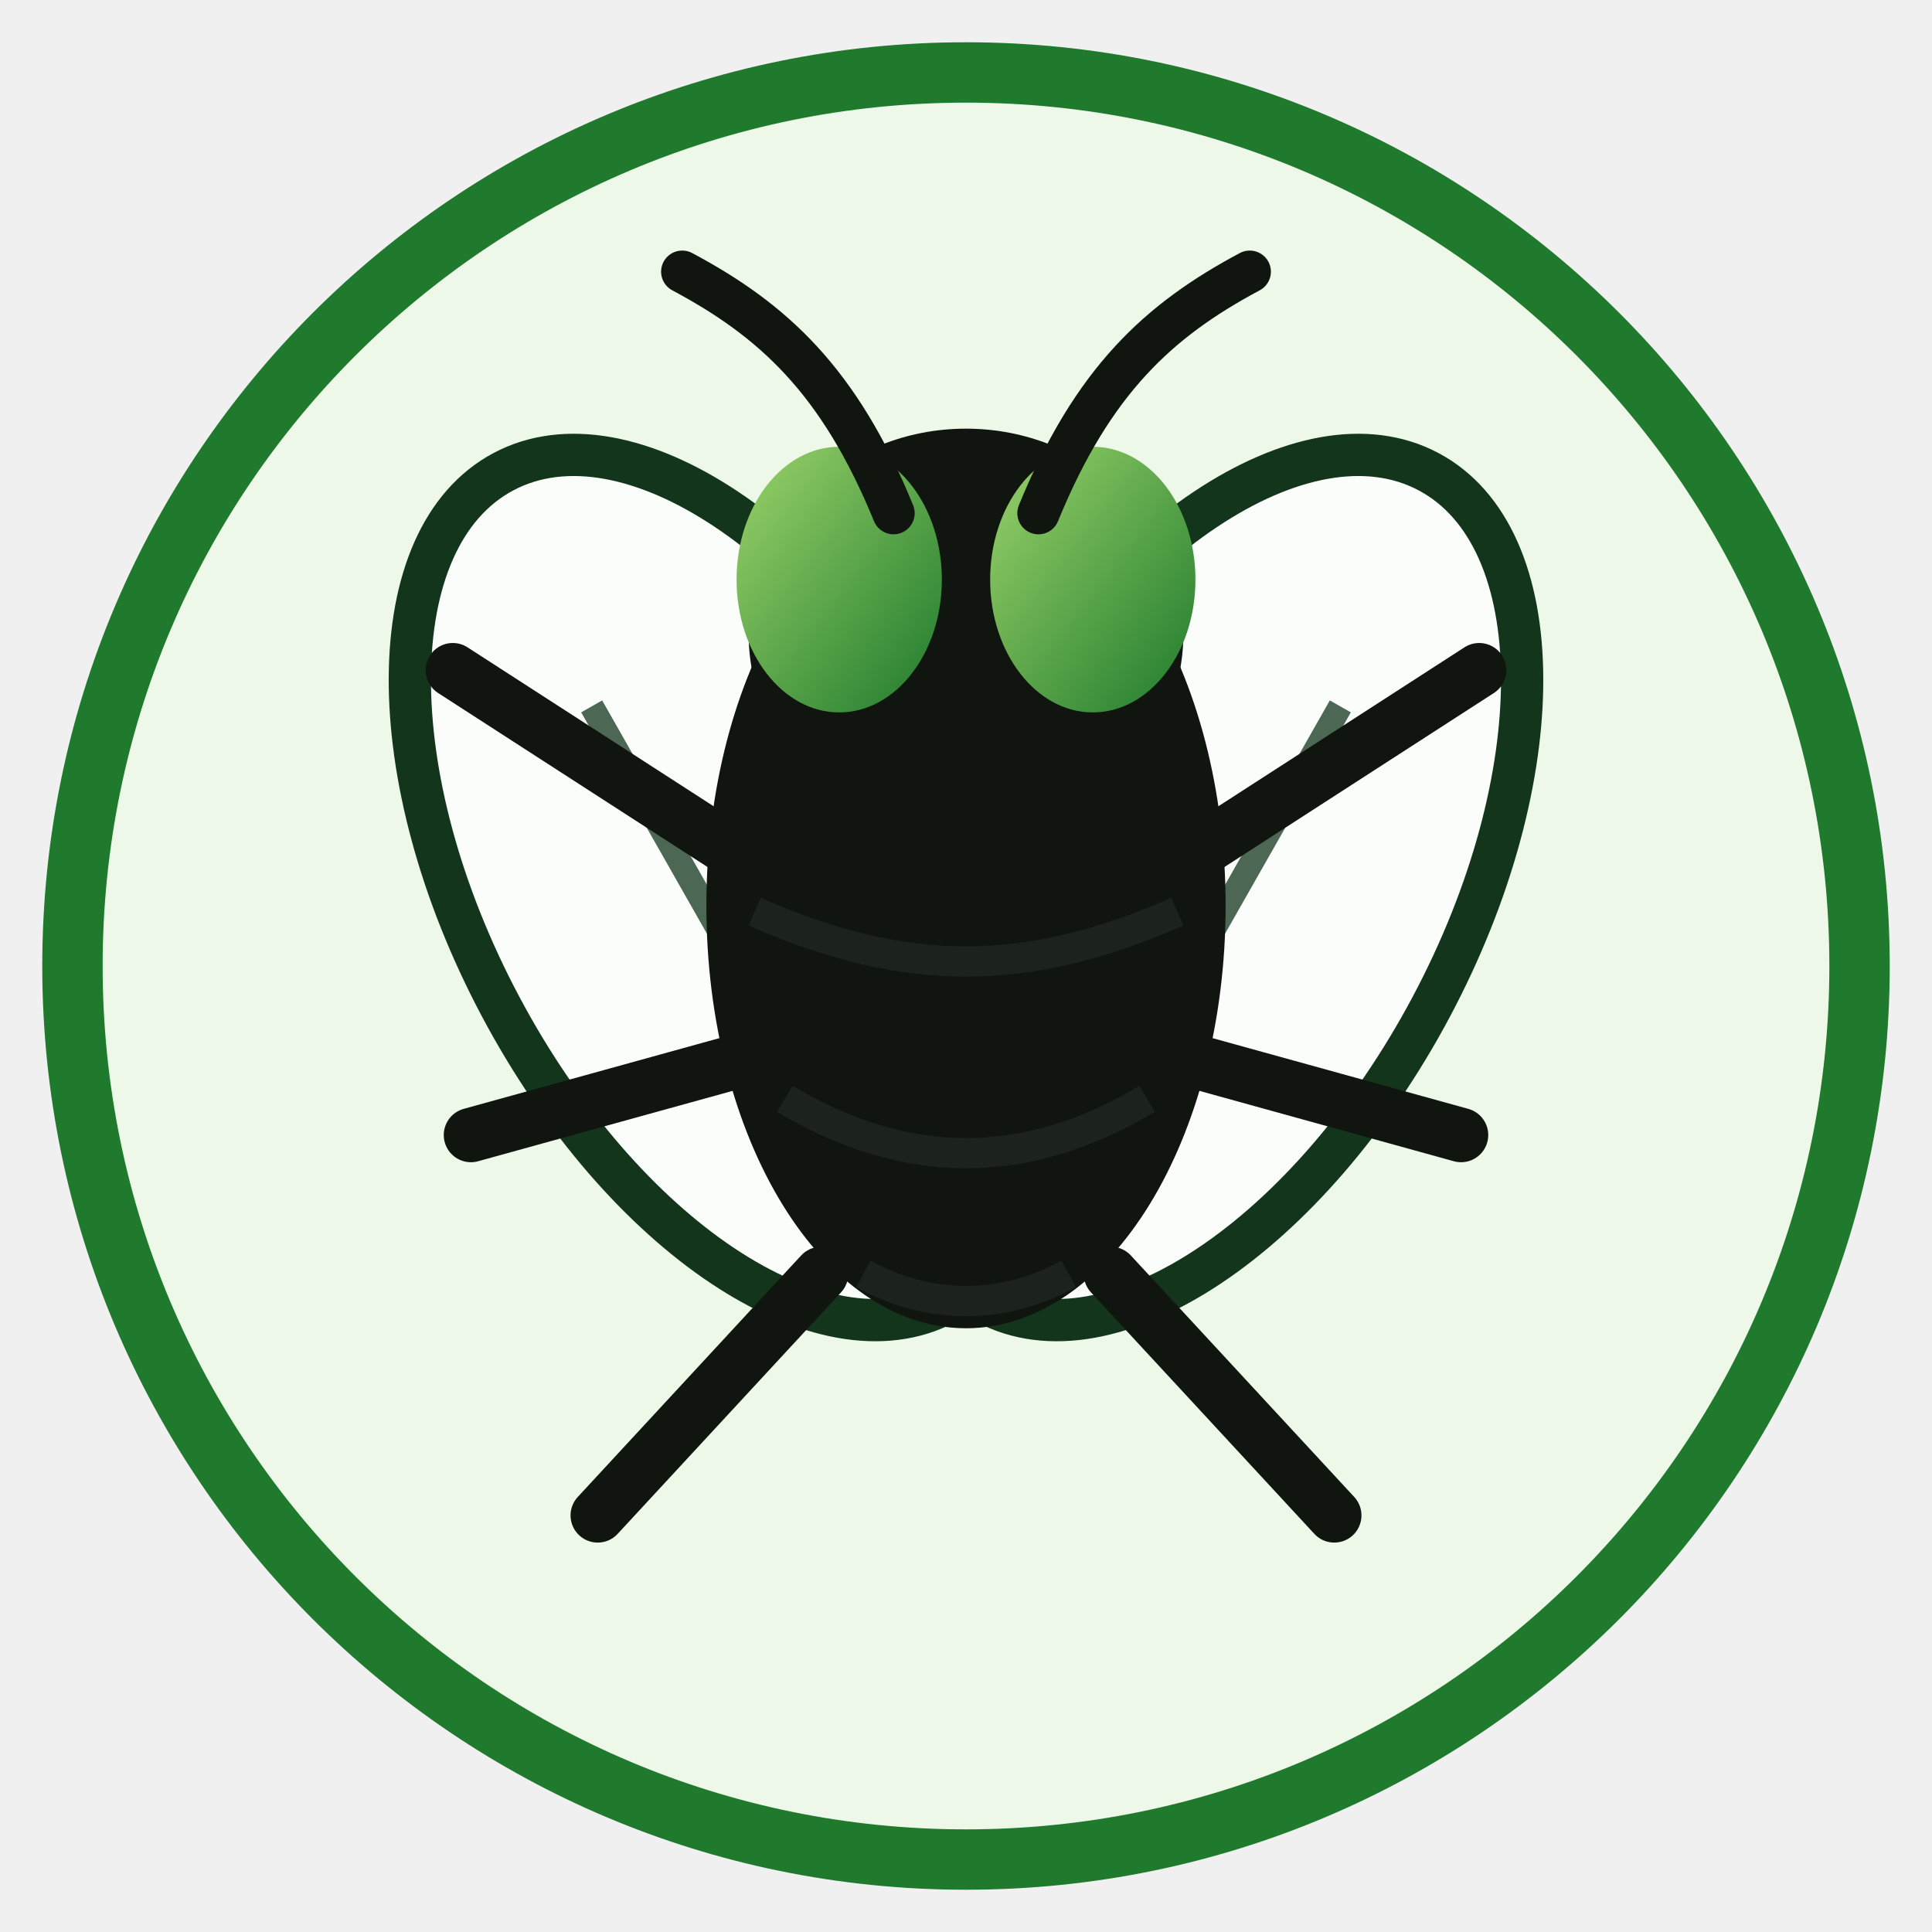
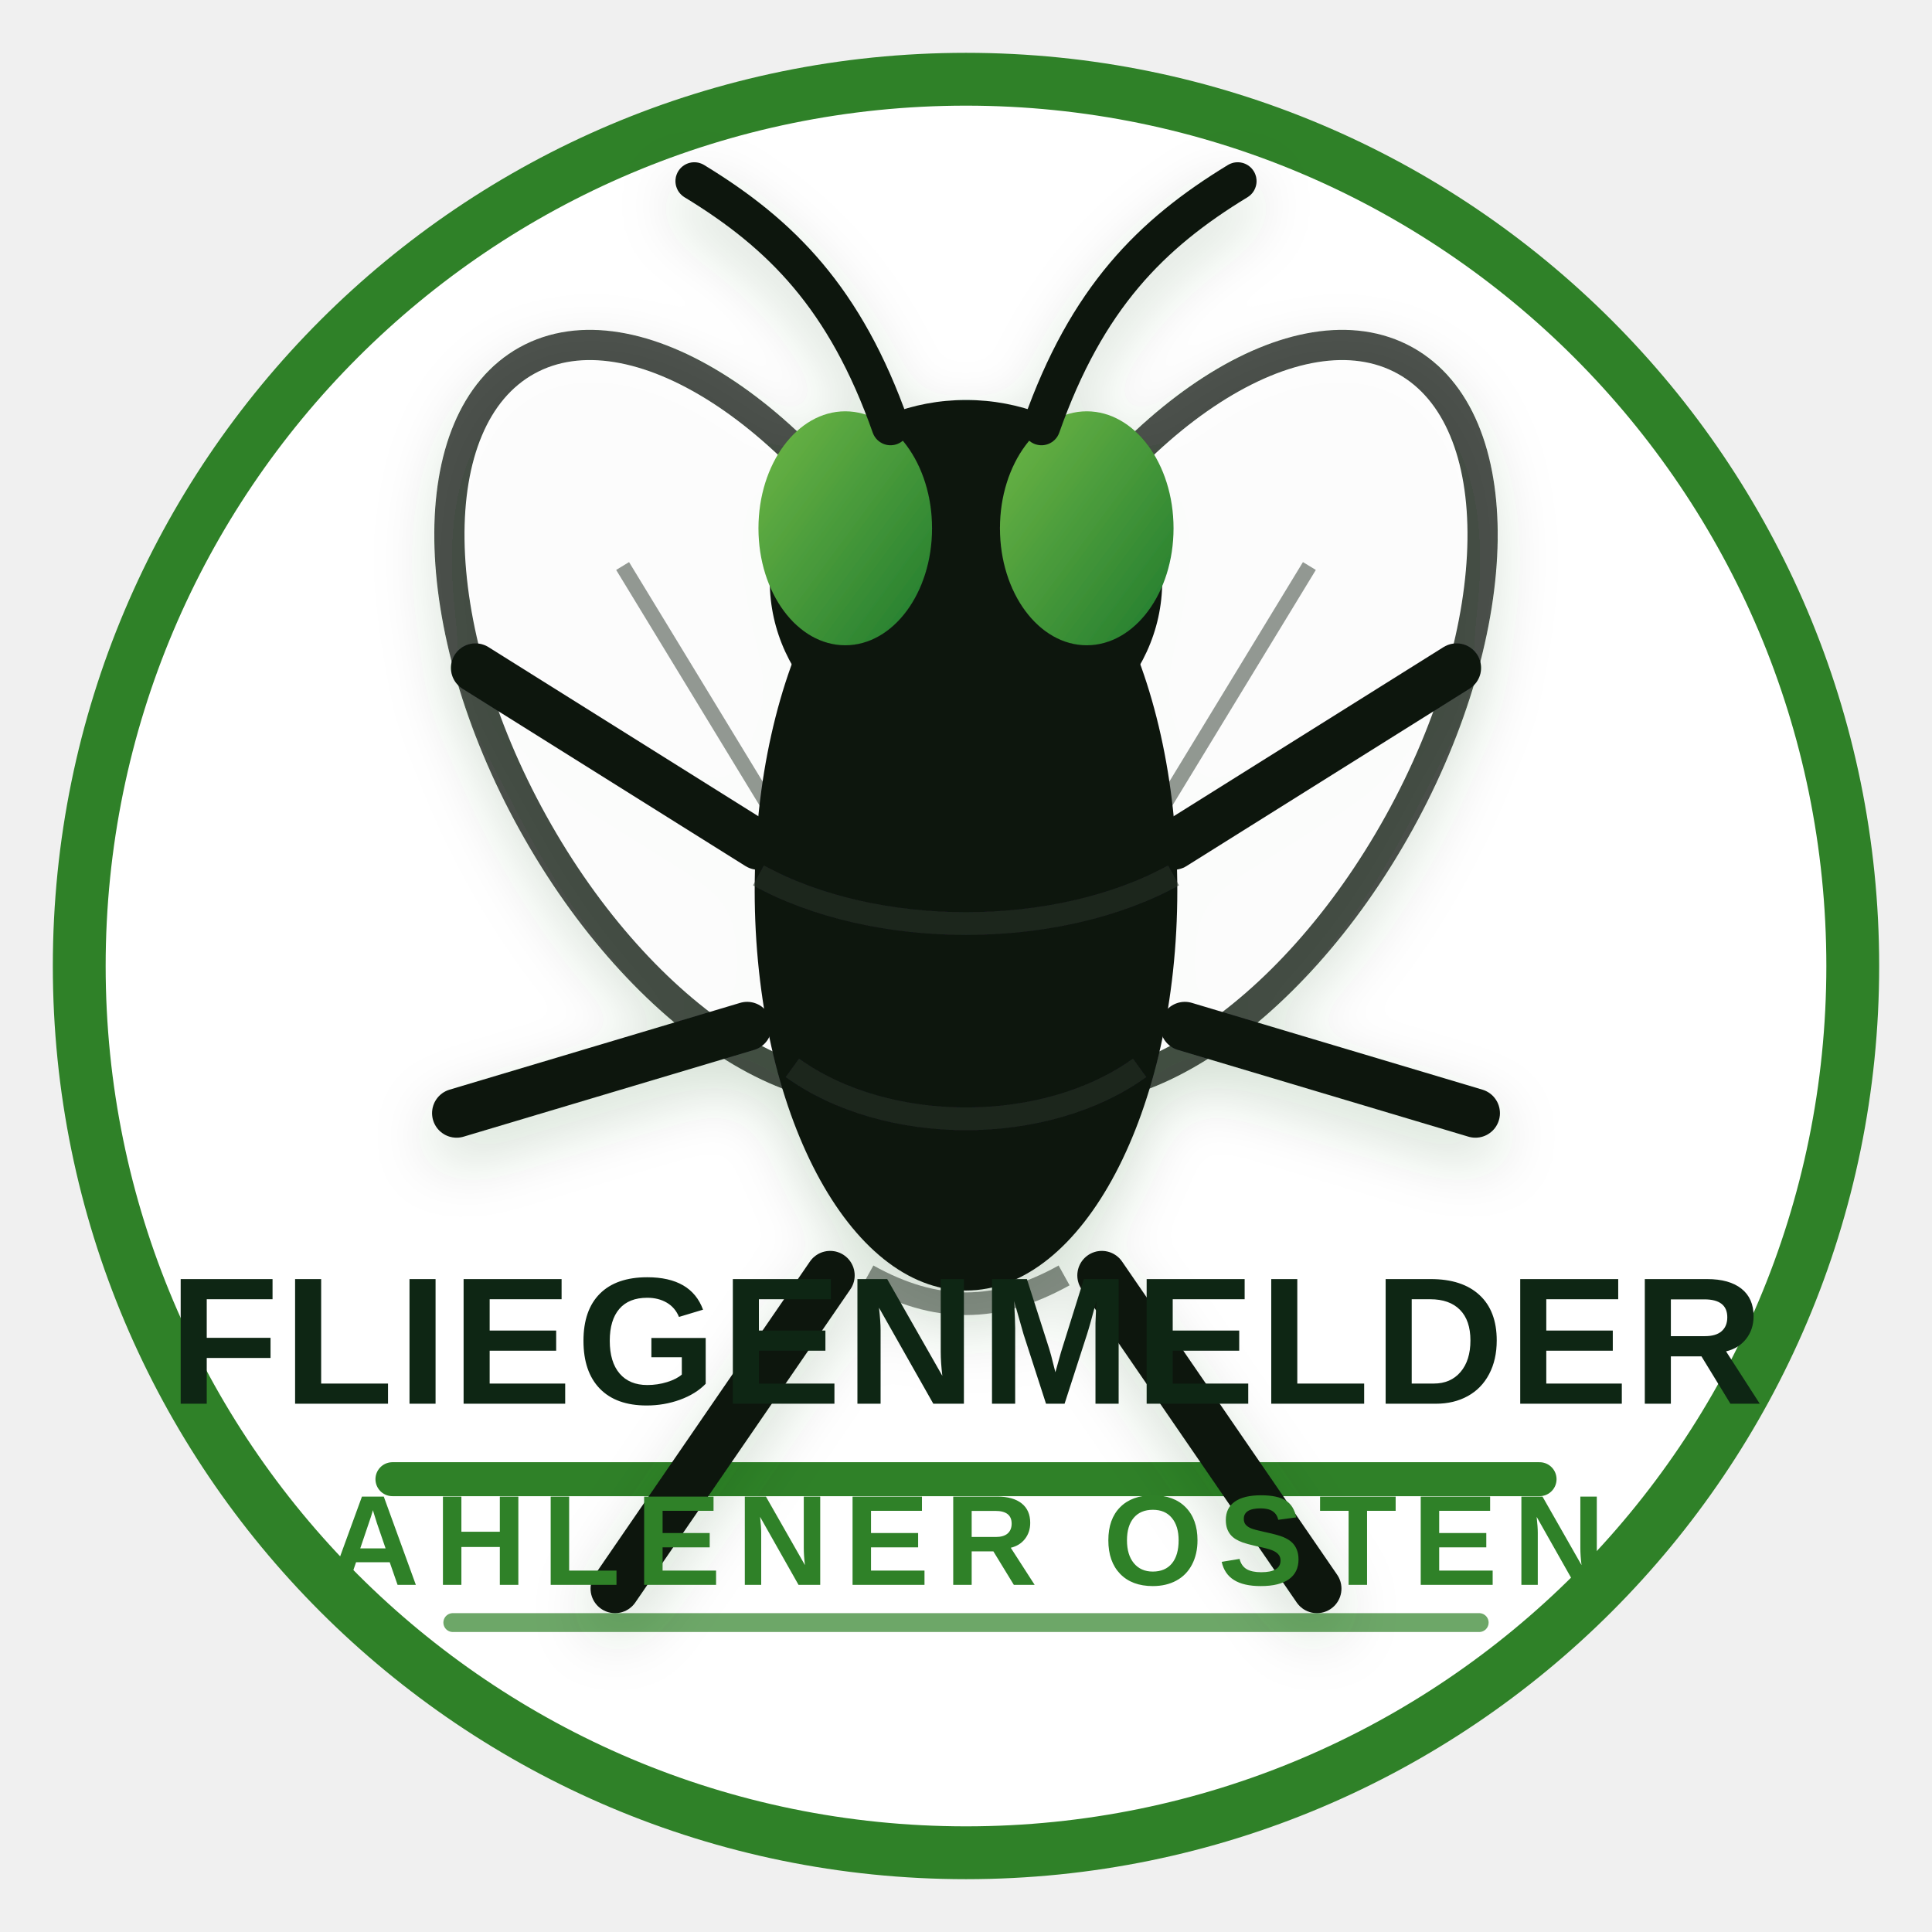
- <svg xmlns="http://www.w3.org/2000/svg" viewBox="0 0 320 320" role="img" aria-label="Fliegenmelder Ahlener Osten Logo">
+ <svg xmlns="http://www.w3.org/2000/svg" viewBox="0 0 512 512" role="img" aria-label="Fliegenmelder Ahlener Osten">
  <defs>
-     <linearGradient id="g" x1="0" y1="0" x2="1" y2="1">
-       <stop offset="0" stop-color="#9bd36a" />
+     <linearGradient id="green" x1="0" y1="0" x2="1" y2="1">
+       <stop offset="0" stop-color="#6fb847" />
      <stop offset="1" stop-color="#1f7a2d" />
    </linearGradient>
+     <filter id="shadow" x="-20%" y="-20%" width="140%" height="140%">
+       <feDropShadow dx="0" dy="6" stdDeviation="8" flood-color="#0e4c1b" flood-opacity=".18" />
+     </filter>
  </defs>
-   <circle cx="160" cy="160" r="148" fill="#edf8e8" stroke="#1f7a2d" stroke-width="10" />
-   <ellipse cx="120" cy="147" rx="42" ry="78" fill="rgba(255,255,255,0.72)" stroke="#12351c" stroke-width="7" transform="rotate(-28 120 147)" />
-   <ellipse cx="200" cy="147" rx="42" ry="78" fill="rgba(255,255,255,0.72)" stroke="#12351c" stroke-width="7" transform="rotate(28 200 147)" />
-   <line x1="98" y1="117" x2="148" y2="205" stroke="#12351c" stroke-width="4" opacity=".75" />
-   <line x1="222" y1="117" x2="172" y2="205" stroke="#12351c" stroke-width="4" opacity=".75" />
-   <ellipse cx="160" cy="150" rx="43" ry="70" fill="#101510" />
-   <ellipse cx="160" cy="105" rx="36" ry="34" fill="#101510" />
-   <ellipse cx="139" cy="96" rx="17" ry="22" fill="url(#g)" />
-   <ellipse cx="181" cy="96" rx="17" ry="22" fill="url(#g)" />
-   <path d="M148 85 C139 63,128 53,113 45" fill="none" stroke="#101510" stroke-width="7" stroke-linecap="round" />
-   <path d="M172 85 C181 63,192 53,207 45" fill="none" stroke="#101510" stroke-width="7" stroke-linecap="round" />
-   <path d="M123 142 L75 111 M197 142 L245 111 M125 175 L78 188 M195 175 L242 188 M136 211 L99 251 M184 211 L221 251" stroke="#101510" stroke-width="9" stroke-linecap="round" />
-   <path d="M125 151 C150 162,170 162,195 151 M130 182 C150 194,170 194,190 182 M143 211 C154 217,166 217,177 211" stroke="#263026" stroke-width="5" opacity=".55" fill="none" />
+   <circle cx="256" cy="256" r="235" fill="#ffffff" stroke="#2f8128" stroke-width="14" />
+   <path d="M104 392h304" stroke="#2f8128" stroke-width="9" stroke-linecap="round" />
+   <path d="M120 430h272" stroke="#2f8128" stroke-width="5" stroke-linecap="round" opacity=".7" />
+   <g filter="url(#shadow)">
+     <ellipse cx="192" cy="190" rx="58" ry="108" fill="#ffffff" opacity=".78" stroke="#142216" stroke-width="8" transform="rotate(-29 192 190)" />
+     <ellipse cx="320" cy="190" rx="58" ry="108" fill="#ffffff" opacity=".78" stroke="#142216" stroke-width="8" transform="rotate(29 320 190)" />
+     <path d="M165 150 L235 265 M347 150 L277 265" stroke="#142216" stroke-width="4" opacity=".45" />
+     <ellipse cx="256" cy="236" rx="56" ry="106" fill="#101611" />
+     <ellipse cx="256" cy="154" rx="52" ry="48" fill="#101611" />
+     <ellipse cx="224" cy="140" rx="23" ry="31" fill="url(#green)" />
+     <ellipse cx="288" cy="140" rx="23" ry="31" fill="url(#green)" />
+     <path d="M236 113 C224 79 207 62 184 48" fill="none" stroke="#101611" stroke-width="10" stroke-linecap="round" />
+     <path d="M276 113 C288 79 305 62 328 48" fill="none" stroke="#101611" stroke-width="10" stroke-linecap="round" />
+     <path d="M201 224 L126 177 M311 224 L386 177 M198 272 L121 295 M314 272 L391 295 M220 338 L163 421 M292 338 L349 421" stroke="#101611" stroke-width="13" stroke-linecap="round" />
+     <path d="M201 232 C232 249 280 249 311 232 M210 283 C235 301 277 301 302 283 M230 338 C248 348 264 348 282 338" stroke="#293629" stroke-width="6" opacity=".55" fill="none" />
+   </g>
+   <text x="256" y="372" text-anchor="middle" font-family="Arial, Helvetica, sans-serif" font-weight="900" font-size="48" fill="#0e2614" letter-spacing="1">FLIEGENMELDER</text>
+   <text x="256" y="420" text-anchor="middle" font-family="Arial, Helvetica, sans-serif" font-weight="800" font-size="34" fill="#2f8128" letter-spacing="4">AHLENER OSTEN</text>
</svg>
